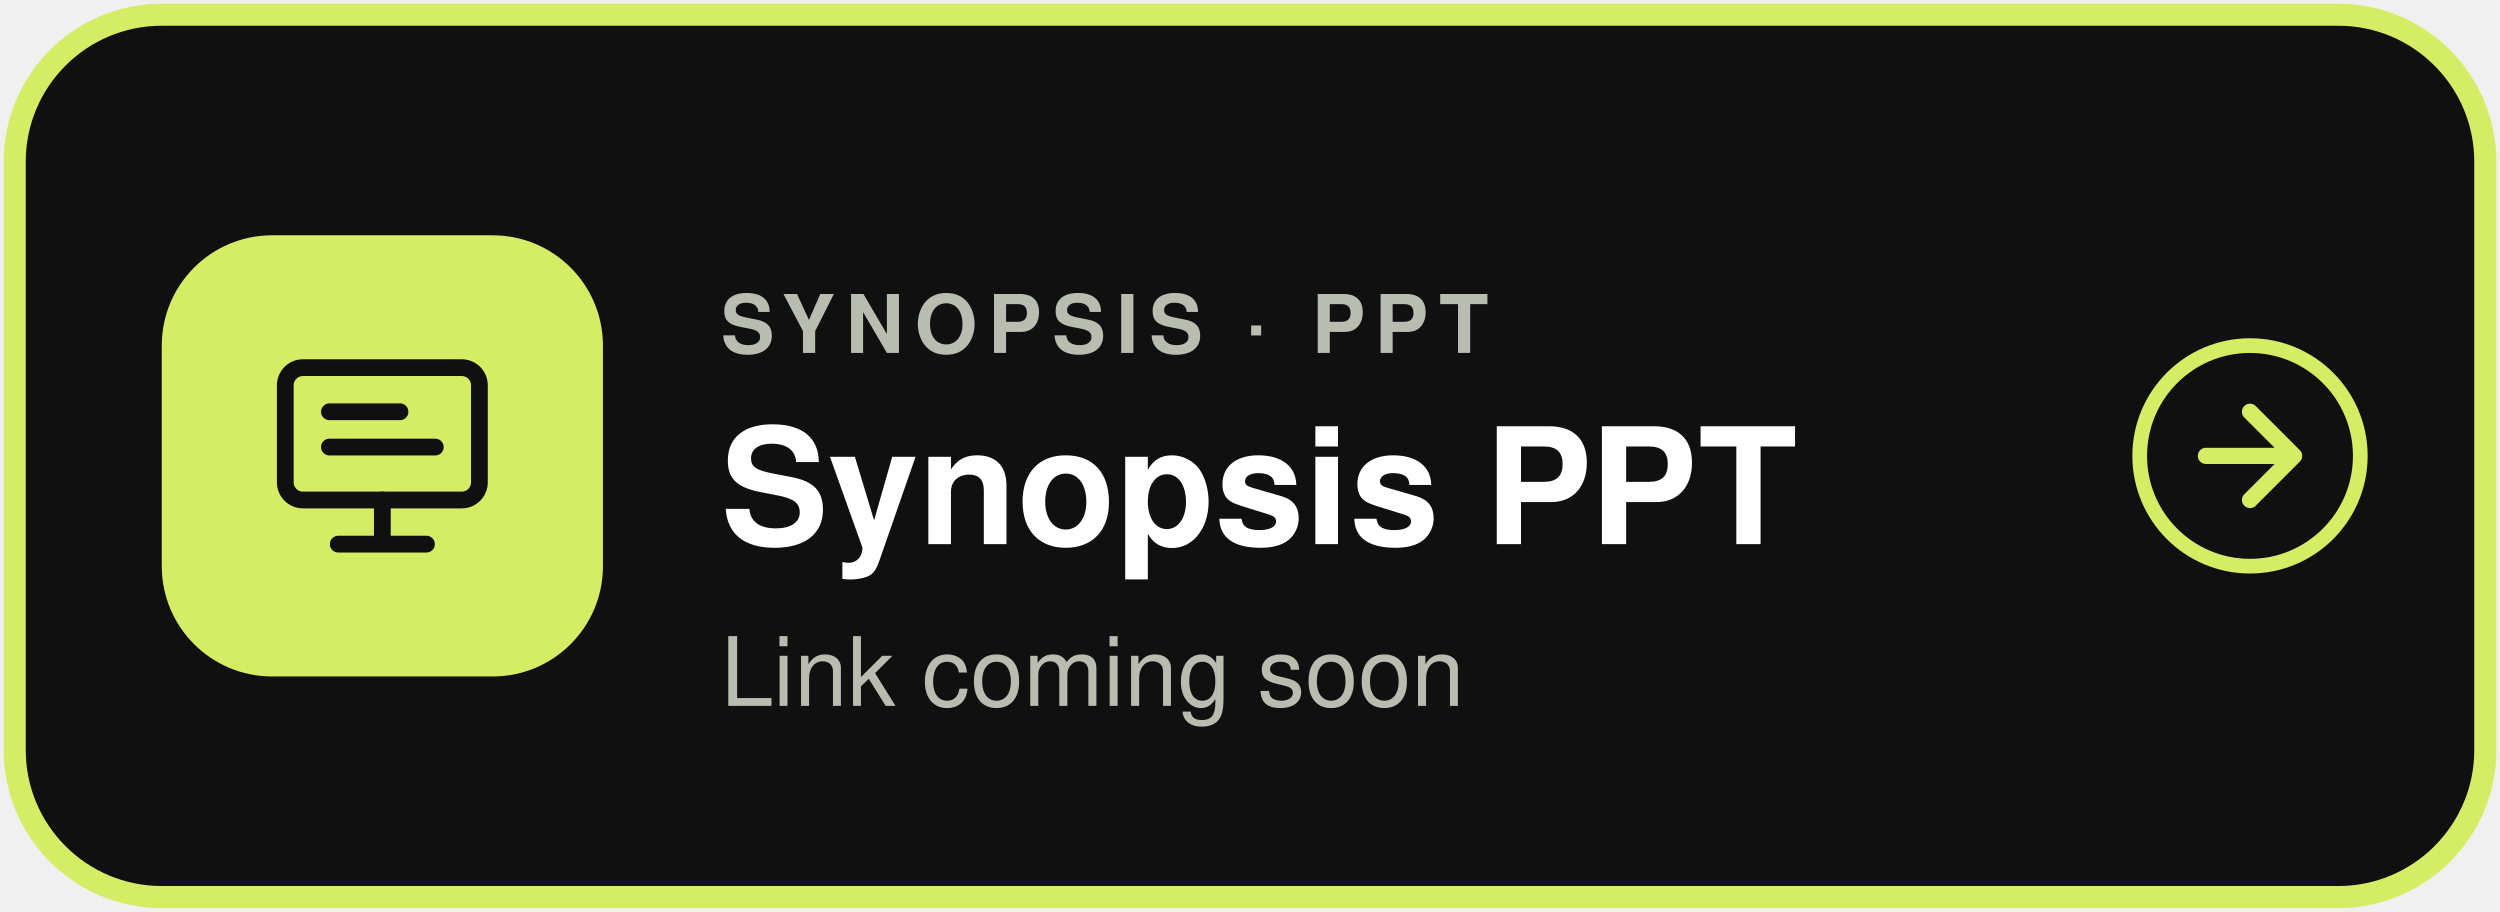
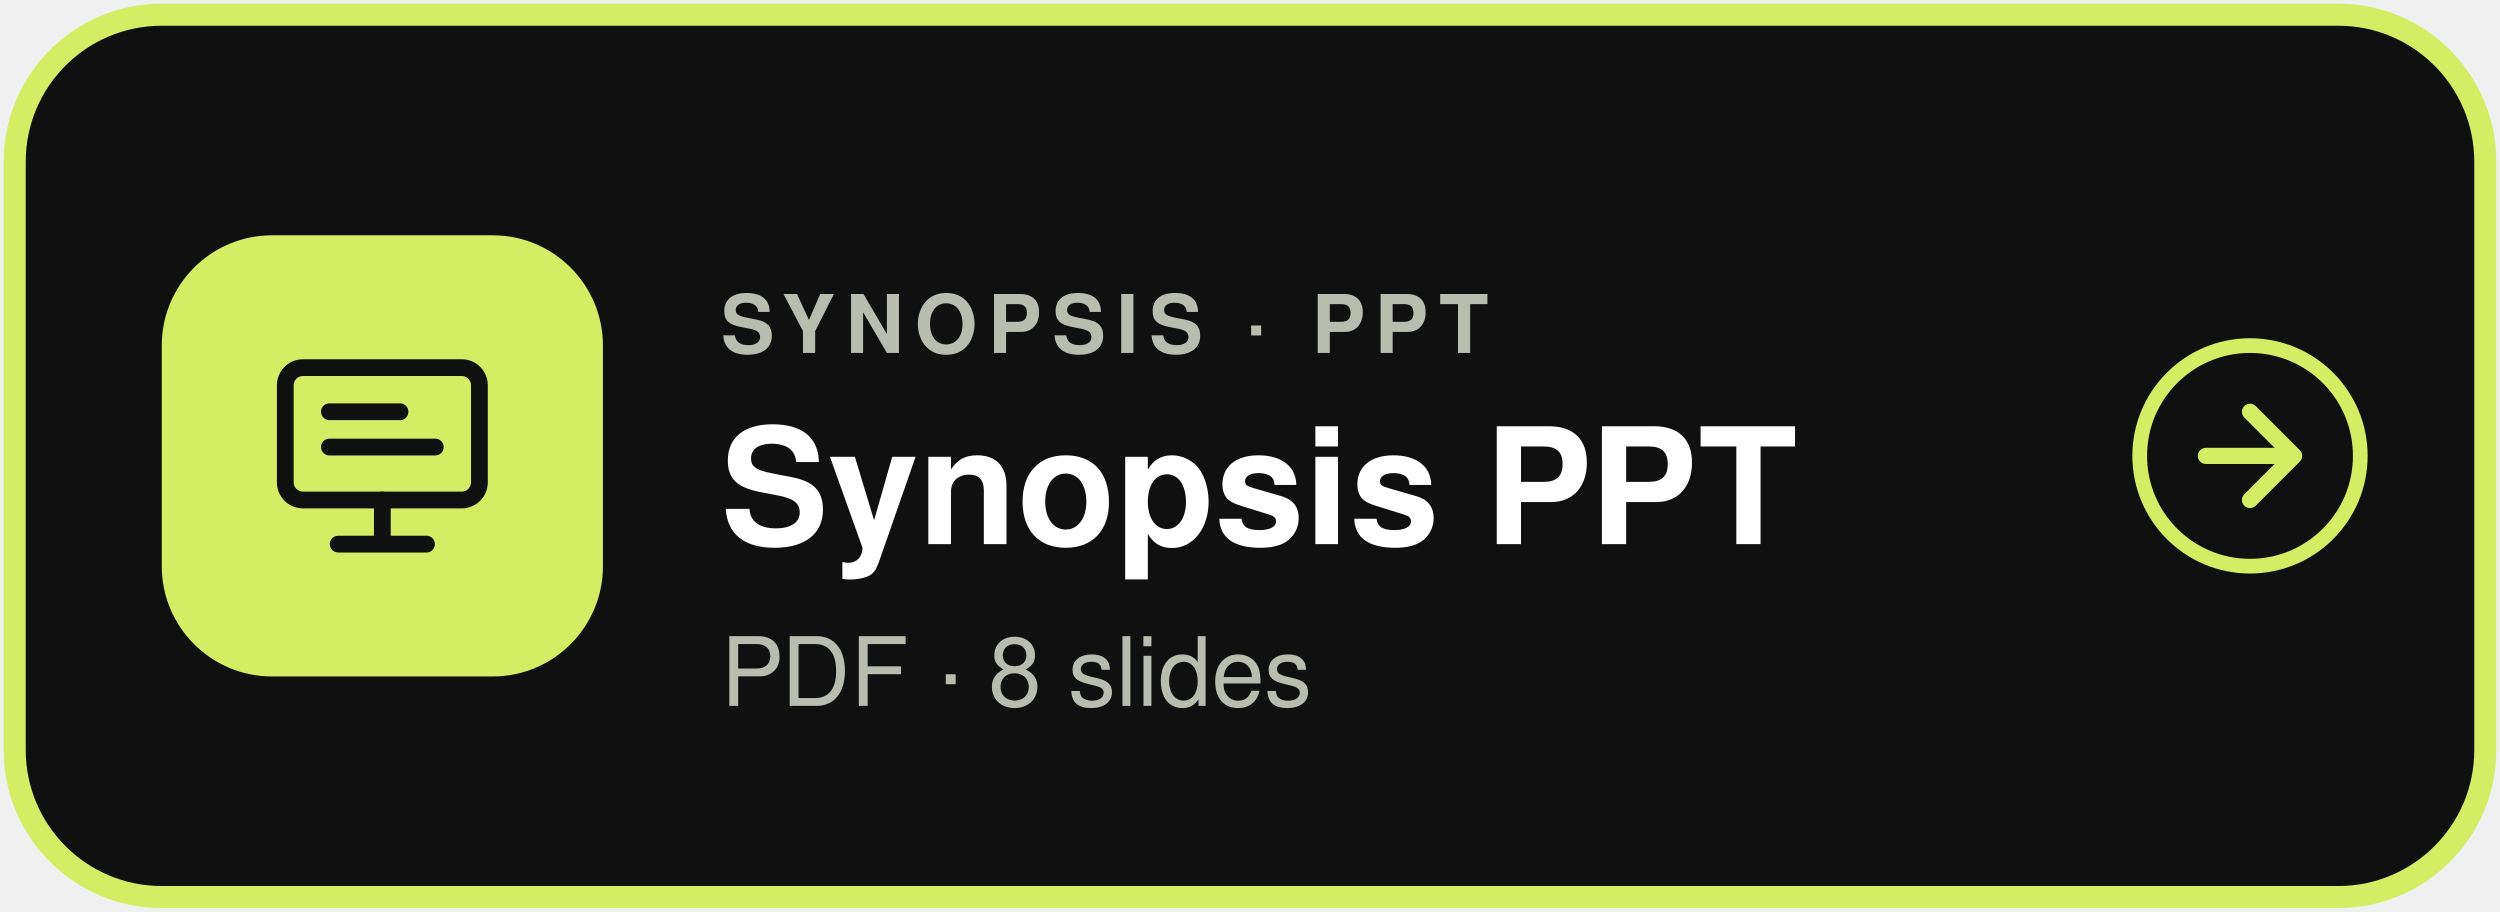
<svg xmlns="http://www.w3.org/2000/svg" width="340" height="124" viewBox="0 0 340 124" role="img" aria-label="Synopsis PPT">
  <rect x="2" y="2" width="336" height="120" rx="20" fill="#0f100f" stroke="#d4ed64" stroke-width="3" />
  <rect x="22" y="32" width="60" height="60" rx="15" fill="#d4ed64" />
  <g transform="translate(35.2 45.2) scale(1.2)" fill="none" stroke="#0f100f" stroke-width="1.9" stroke-linecap="round" stroke-linejoin="round">
    <rect x="3" y="4" width="22" height="15" rx="2" />
    <path d="M14 19v5M9 24h10M8 9h8M8 13h12" />
  </g>
  <text x="98" y="48" font-family="-apple-system,BlinkMacSystemFont,'Segoe UI',Helvetica,Arial,sans-serif" font-size="11" font-weight="800" letter-spacing="1.4" fill="#b9bdb0">SYNOPSIS · PPT</text>
  <text x="98" y="74" font-family="-apple-system,BlinkMacSystemFont,'Segoe UI',Helvetica,Arial,sans-serif" font-size="22" font-weight="800" fill="#ffffff">Synopsis PPT</text>
-   <text x="98" y="96" font-family="-apple-system,BlinkMacSystemFont,'Segoe UI',Helvetica,Arial,sans-serif" font-size="13" font-weight="500" fill="#b9bdb0">Link coming soon</text>
+   <text x="98" y="96" font-family="-apple-system,BlinkMacSystemFont,'Segoe UI',Helvetica,Arial,sans-serif" font-size="13" font-weight="500" fill="#b9bdb0">PDF · 8 slides</text>
  <circle cx="306" cy="62" r="15" fill="none" stroke="#d4ed64" stroke-width="2" />
  <path d="M300 62h12M306 56l6 6-6 6" fill="none" stroke="#d4ed64" stroke-width="2.2" stroke-linecap="round" stroke-linejoin="round" />
</svg>
